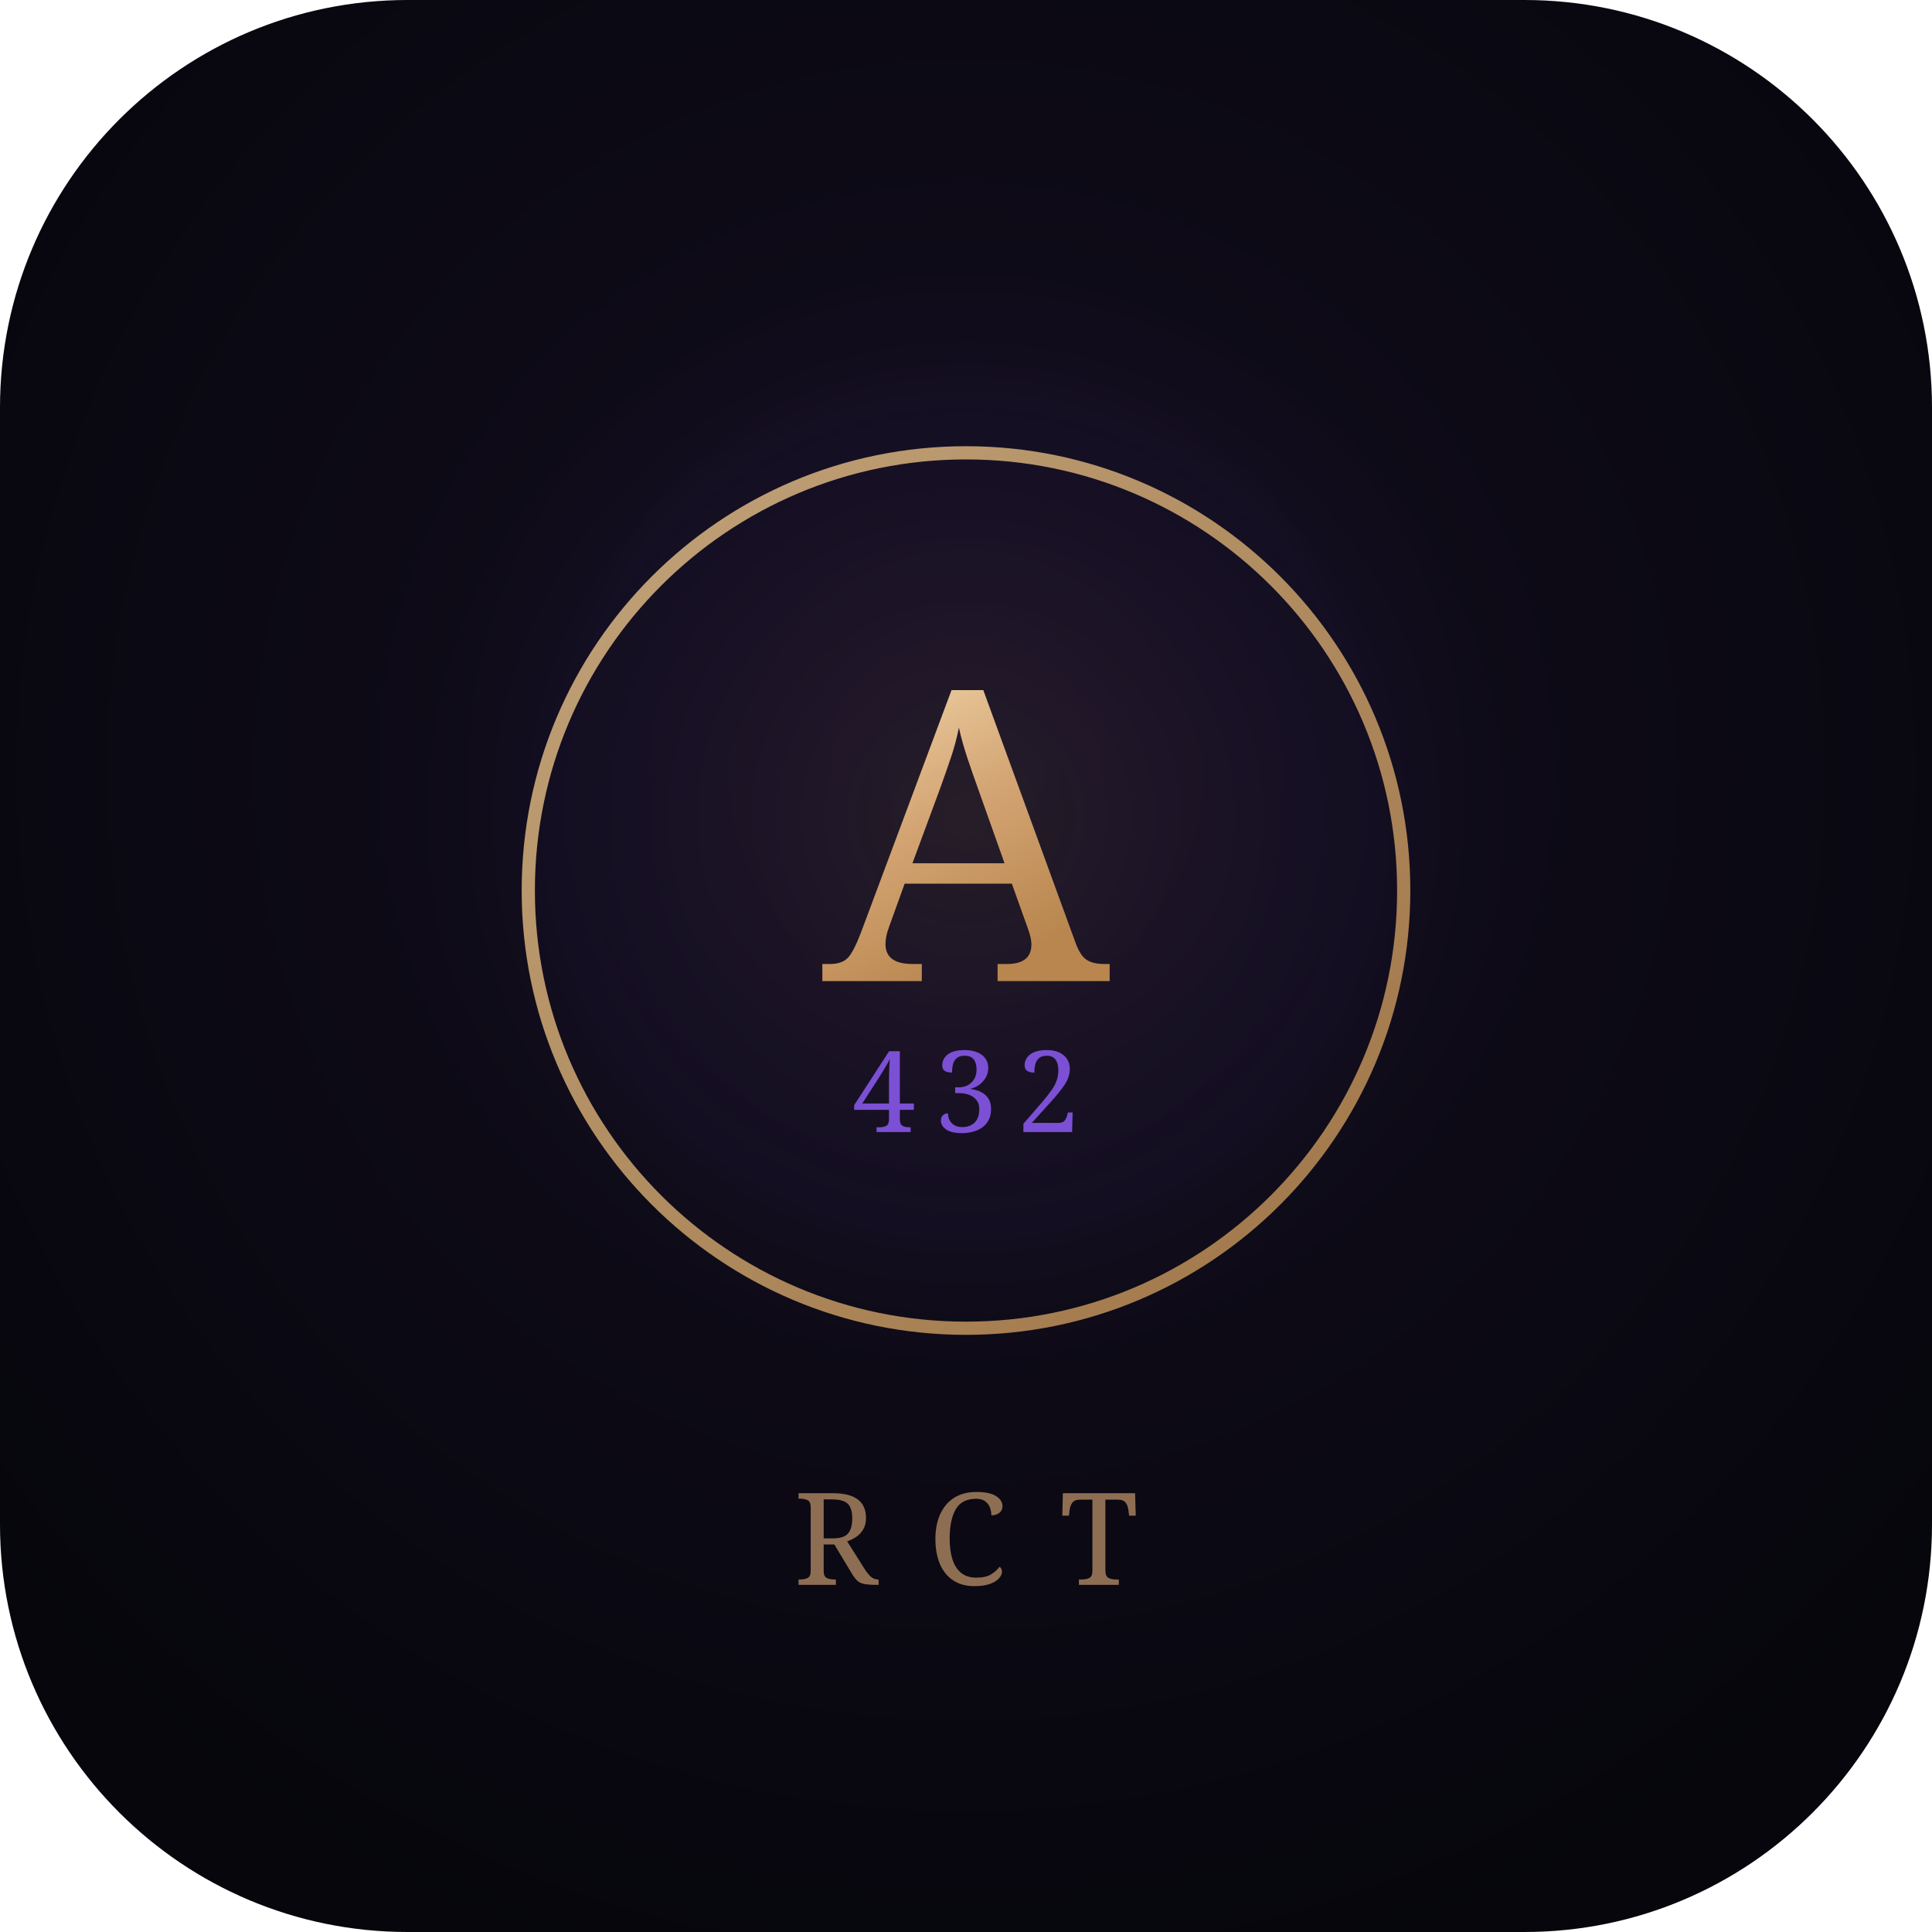
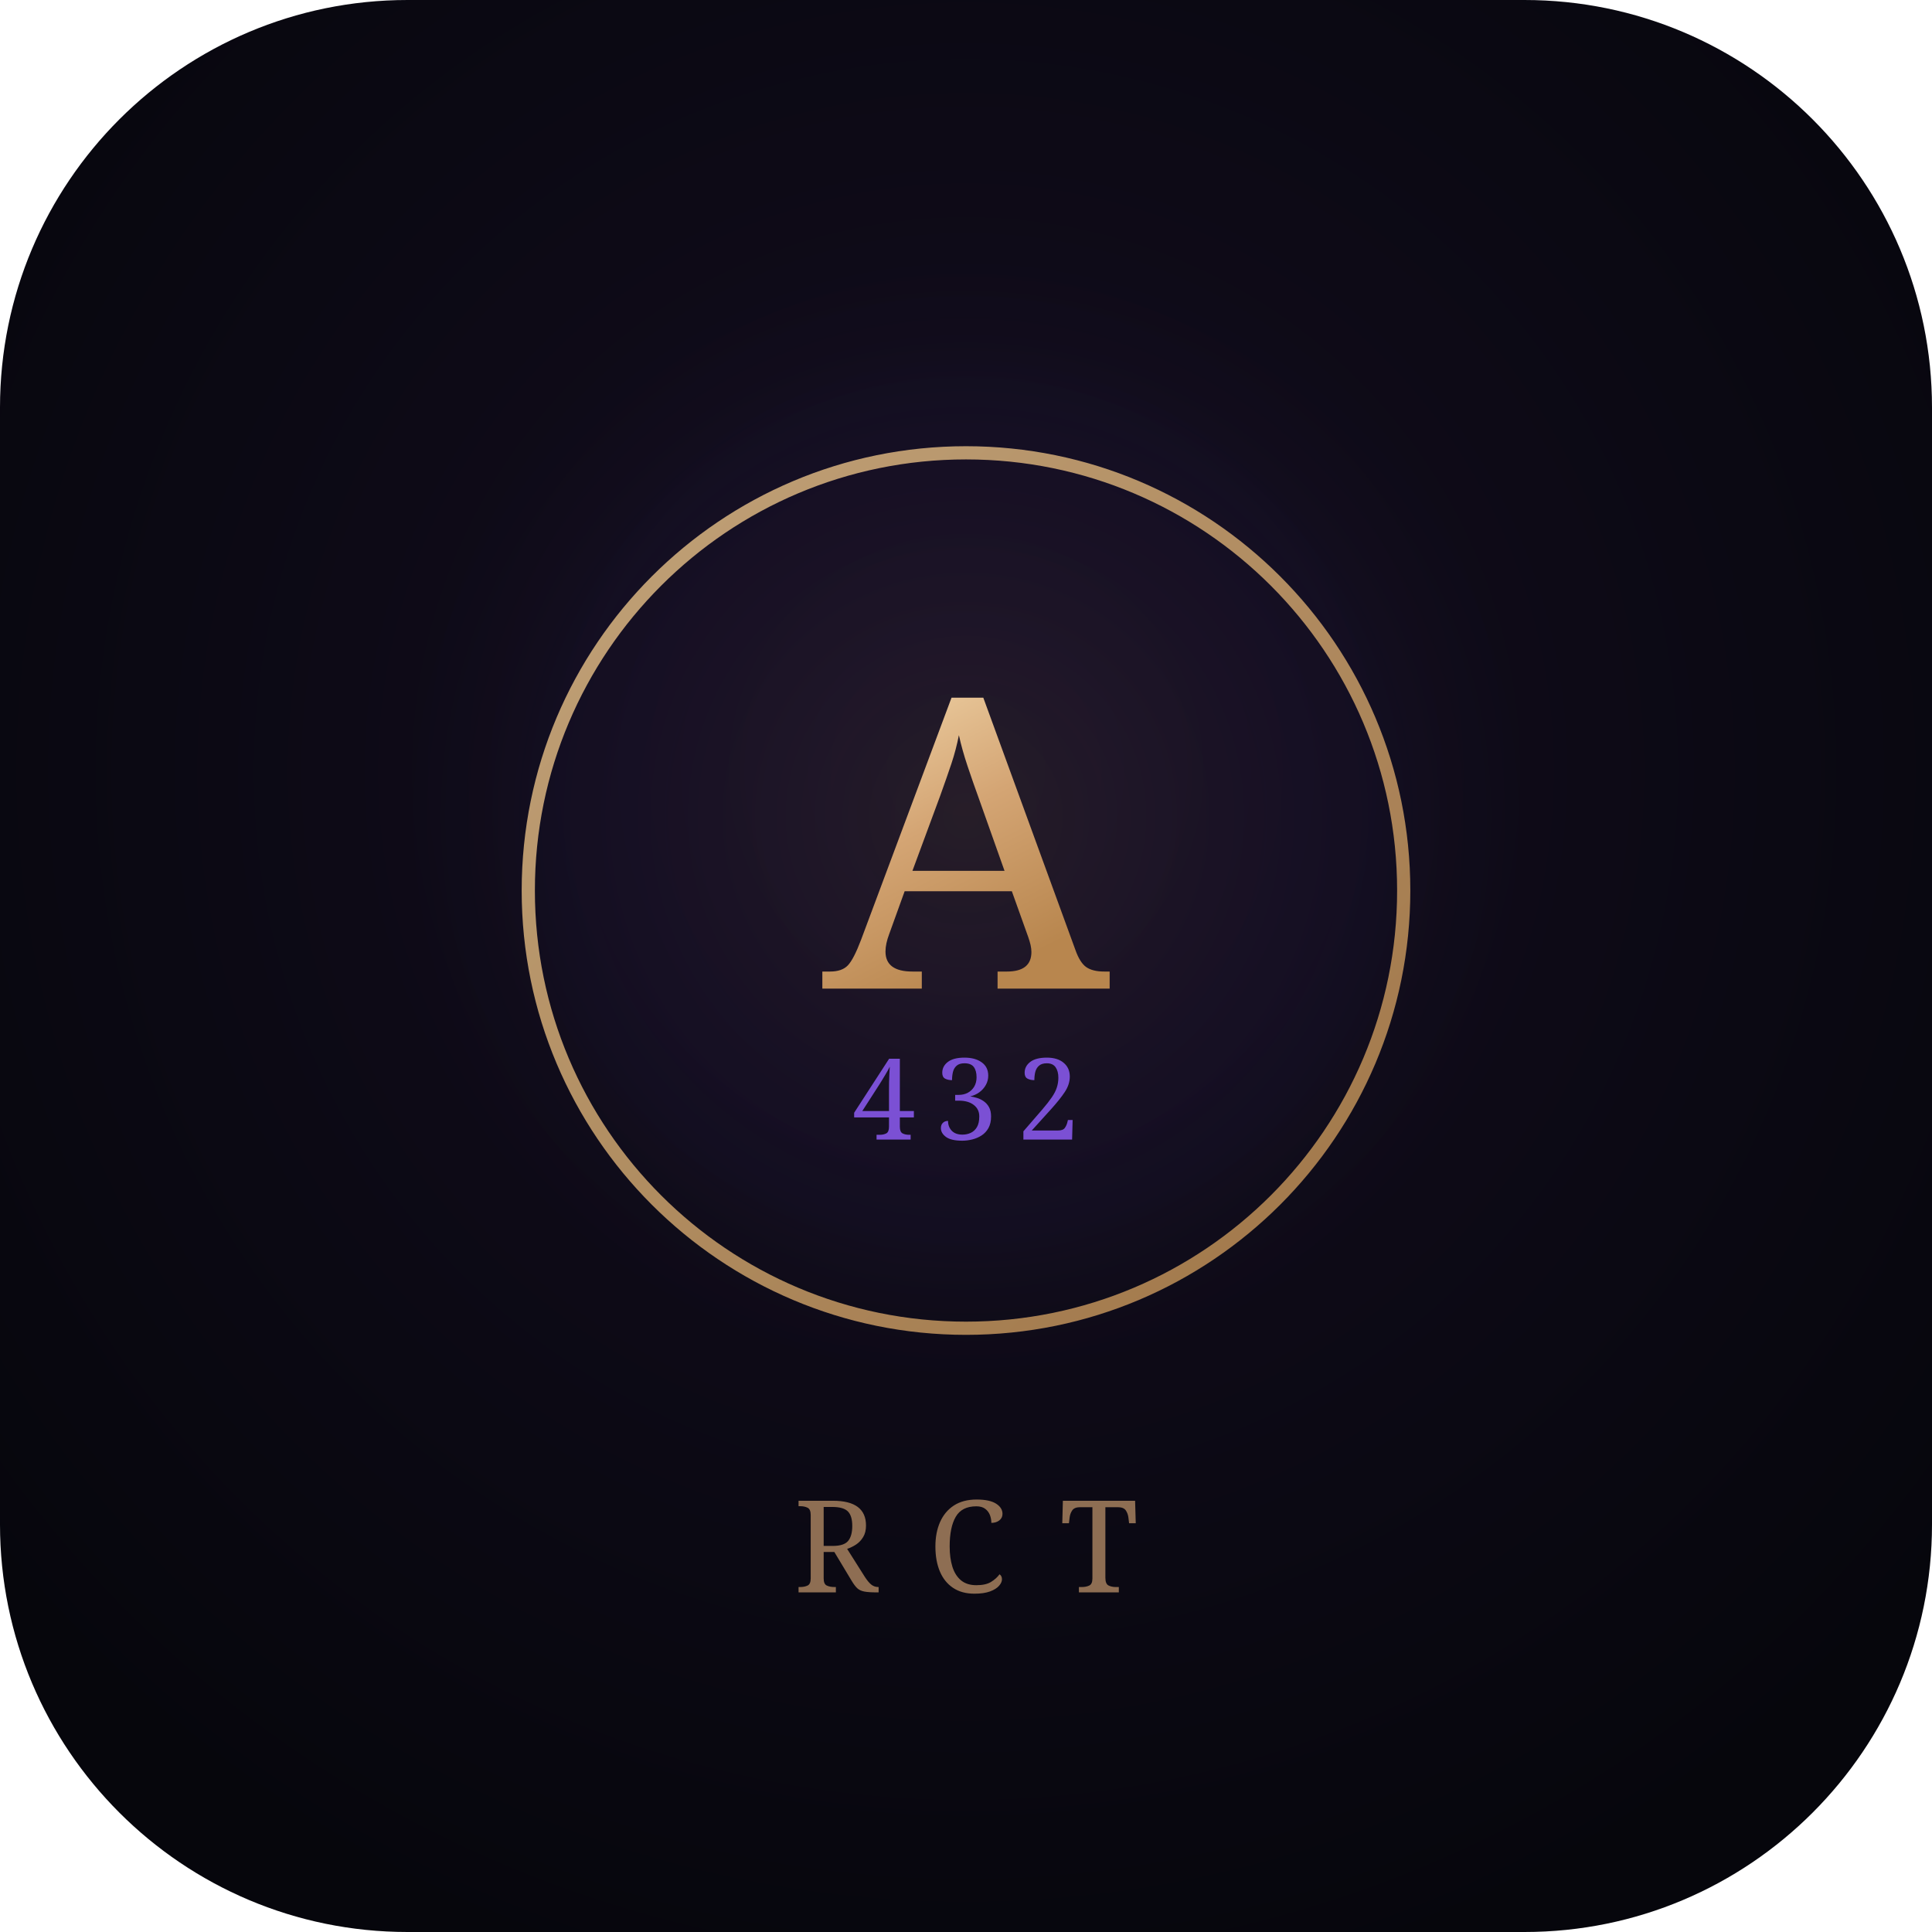
<svg xmlns="http://www.w3.org/2000/svg" viewBox="0 0 512 512">
  <defs>
    <radialGradient id="bg" cx="50%" cy="40%" r="65%">
      <stop offset="0%" stop-color="#140e20" />
      <stop offset="100%" stop-color="#06060c" />
    </radialGradient>
    <radialGradient id="glow" cx="50%" cy="45%" r="40%">
      <stop offset="0%" stop-color="#d4a574" stop-opacity="0.10" />
      <stop offset="70%" stop-color="#7B50D4" stop-opacity="0.04" />
      <stop offset="100%" stop-color="transparent" />
    </radialGradient>
    <linearGradient id="gold" x1="0" y1="0" x2="0.5" y2="1">
      <stop offset="0%" stop-color="#f0d4a8" />
      <stop offset="50%" stop-color="#d4a574" />
      <stop offset="100%" stop-color="#b8864e" />
    </linearGradient>
    <linearGradient id="ring-grad" x1="0" y1="0" x2="1" y2="1">
      <stop offset="0%" stop-color="#e0be8a" />
      <stop offset="100%" stop-color="#b8864e" />
    </linearGradient>
  </defs>
  <rect width="512" height="512" rx="108" fill="url(#bg)" />
  <circle cx="256" cy="236" r="200" fill="url(#glow)" />
  <circle cx="256" cy="236" r="116" fill="none" stroke="url(#ring-grad)" stroke-width="3.5" opacity="0.85" />
-   <text x="256" y="260" text-anchor="middle" font-family="Georgia,serif" font-size="108" fill="url(#gold)" font-weight="300" letter-spacing="2">A</text>
-   <text x="256" y="300" text-anchor="middle" font-family="Georgia,serif" font-size="30" fill="#7B50D4" letter-spacing="5" font-weight="400">432</text>
-   <text x="256" y="420" text-anchor="middle" font-family="Georgia,serif" font-size="34" fill="#d4a574" letter-spacing="14" opacity="0.65" font-weight="300">RCT</text>
+   <text x="256" y="262" text-anchor="middle" font-family="Georgia,serif" font-size="108" fill="url(#gold)" font-weight="300">A</text>
+   <text x="256" y="302" text-anchor="middle" font-family="Georgia,serif" font-size="30" fill="#7B50D4" letter-spacing="5" font-weight="400">432</text>
+   <text x="256" y="422" text-anchor="middle" font-family="Georgia,serif" font-size="34" fill="#d4a574" letter-spacing="14" opacity="0.65" font-weight="300">RCT</text>
</svg>
